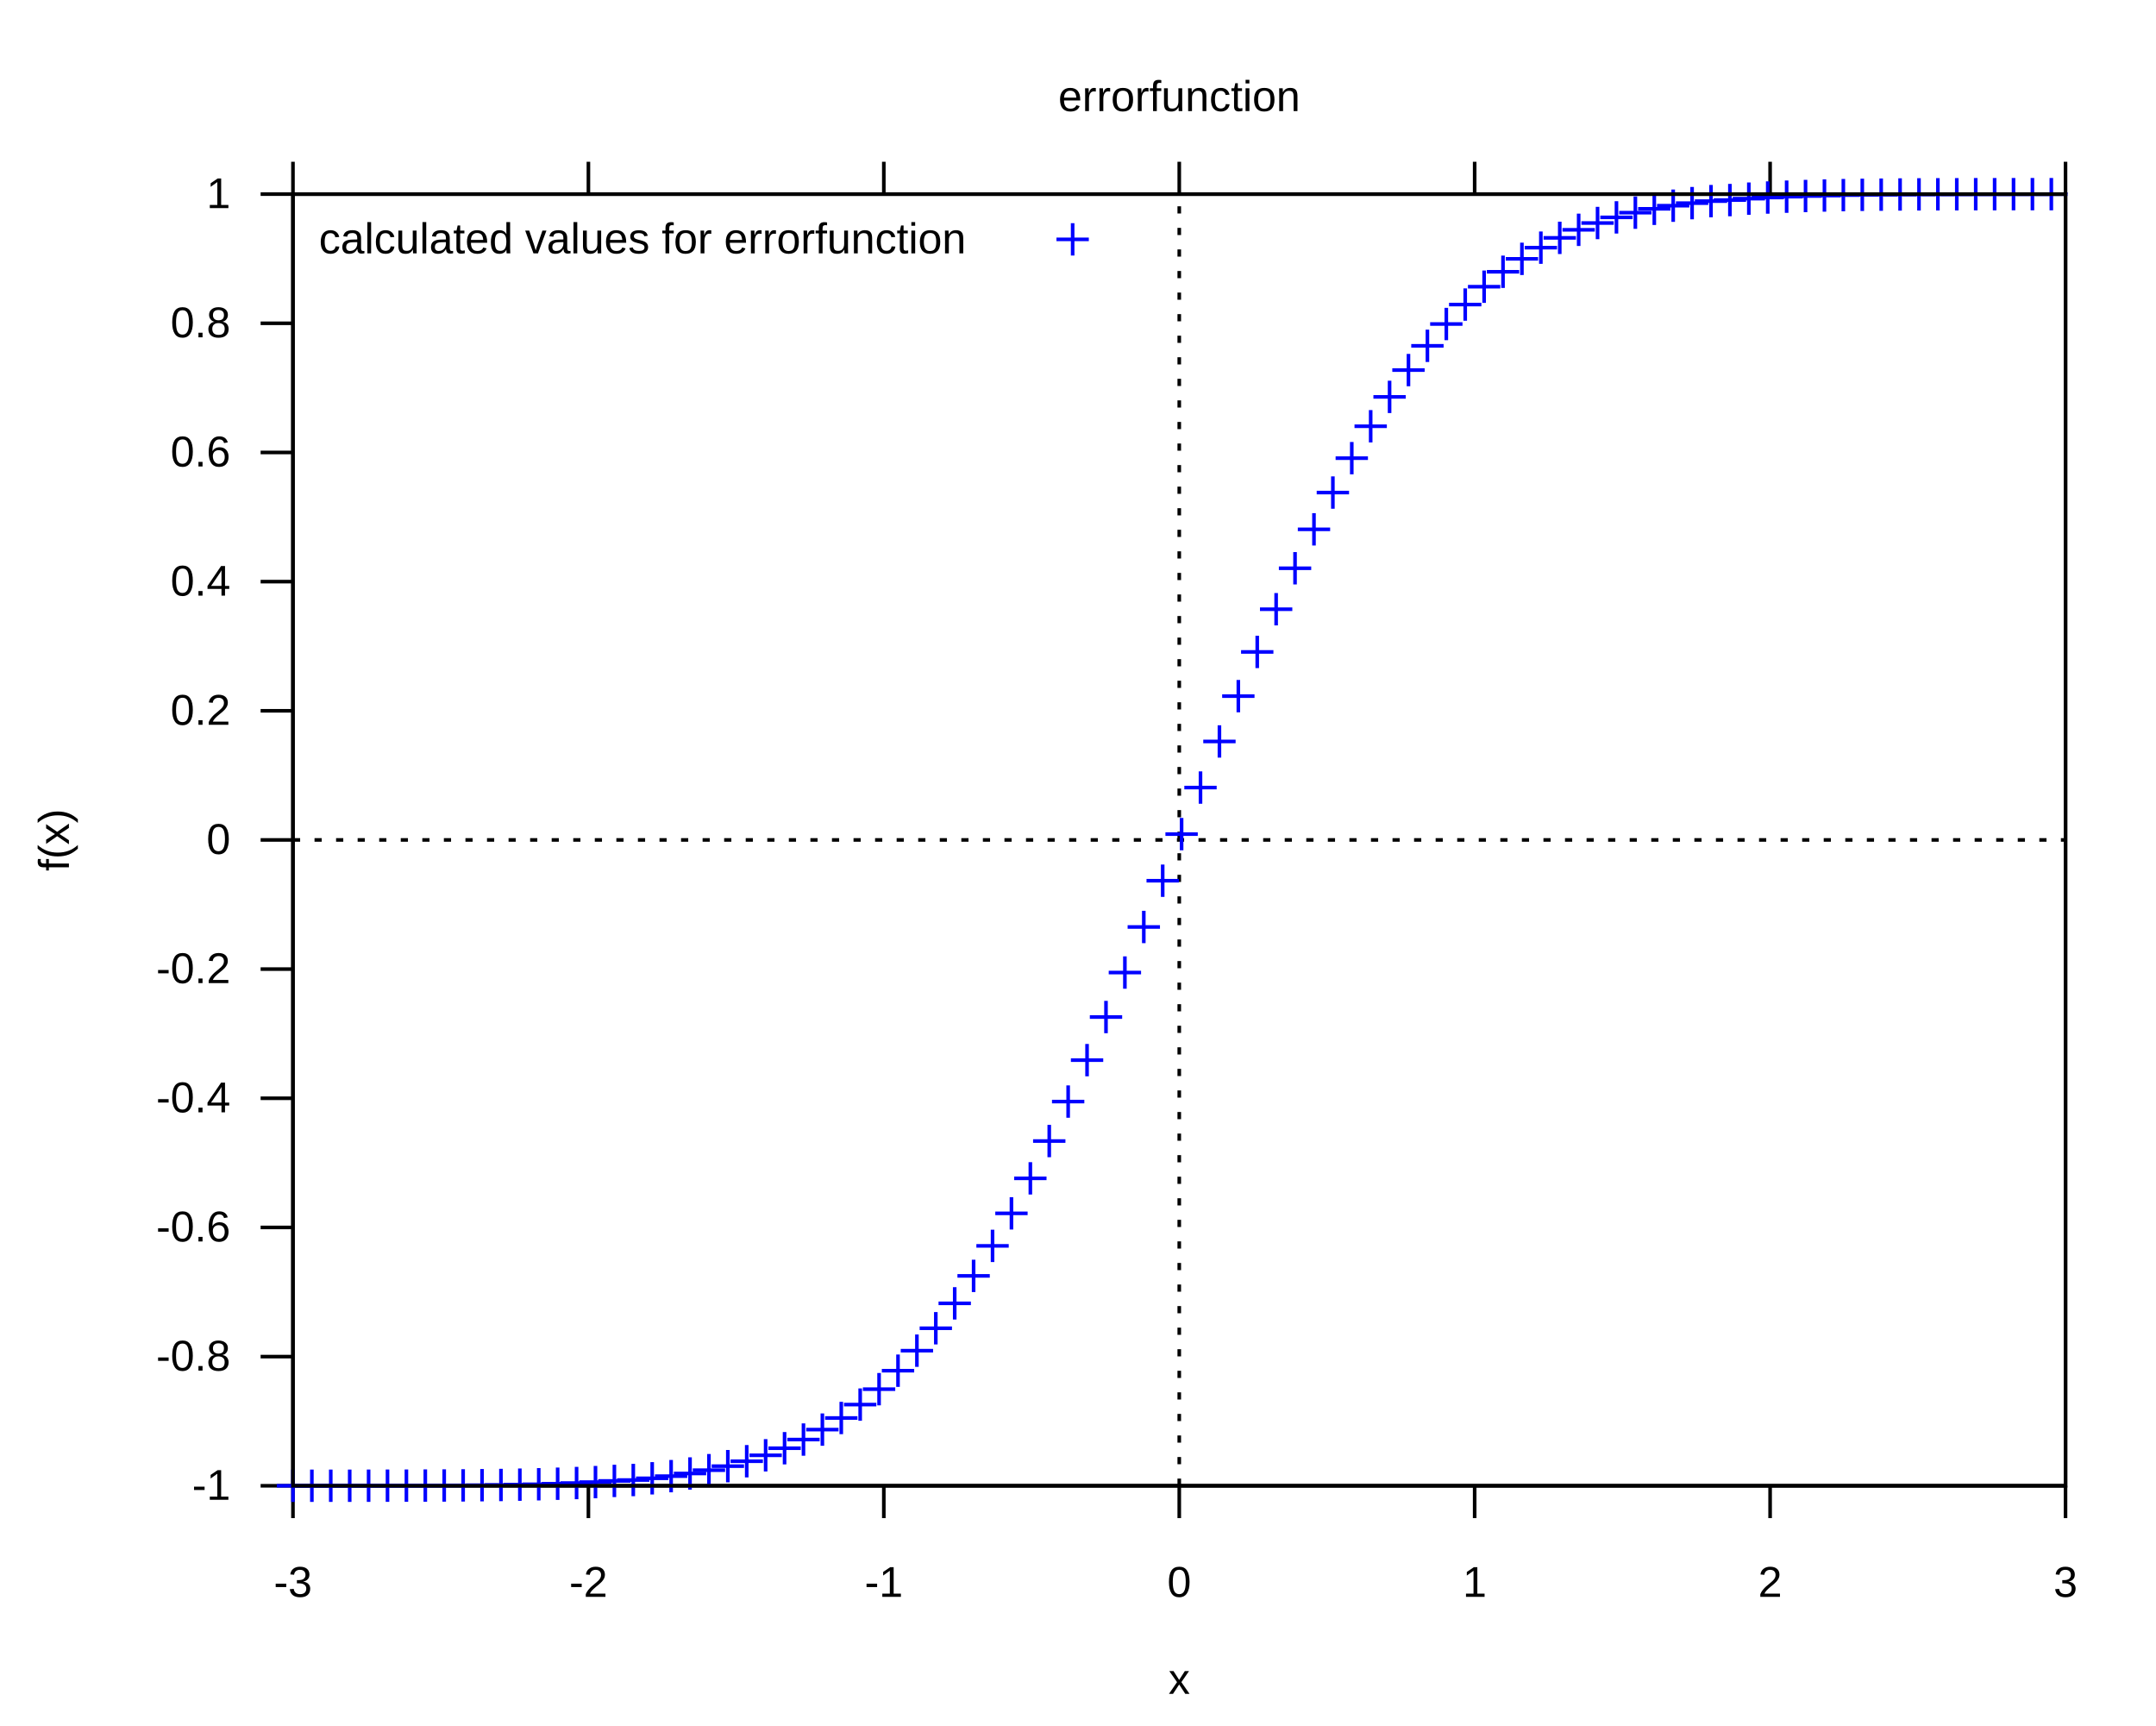
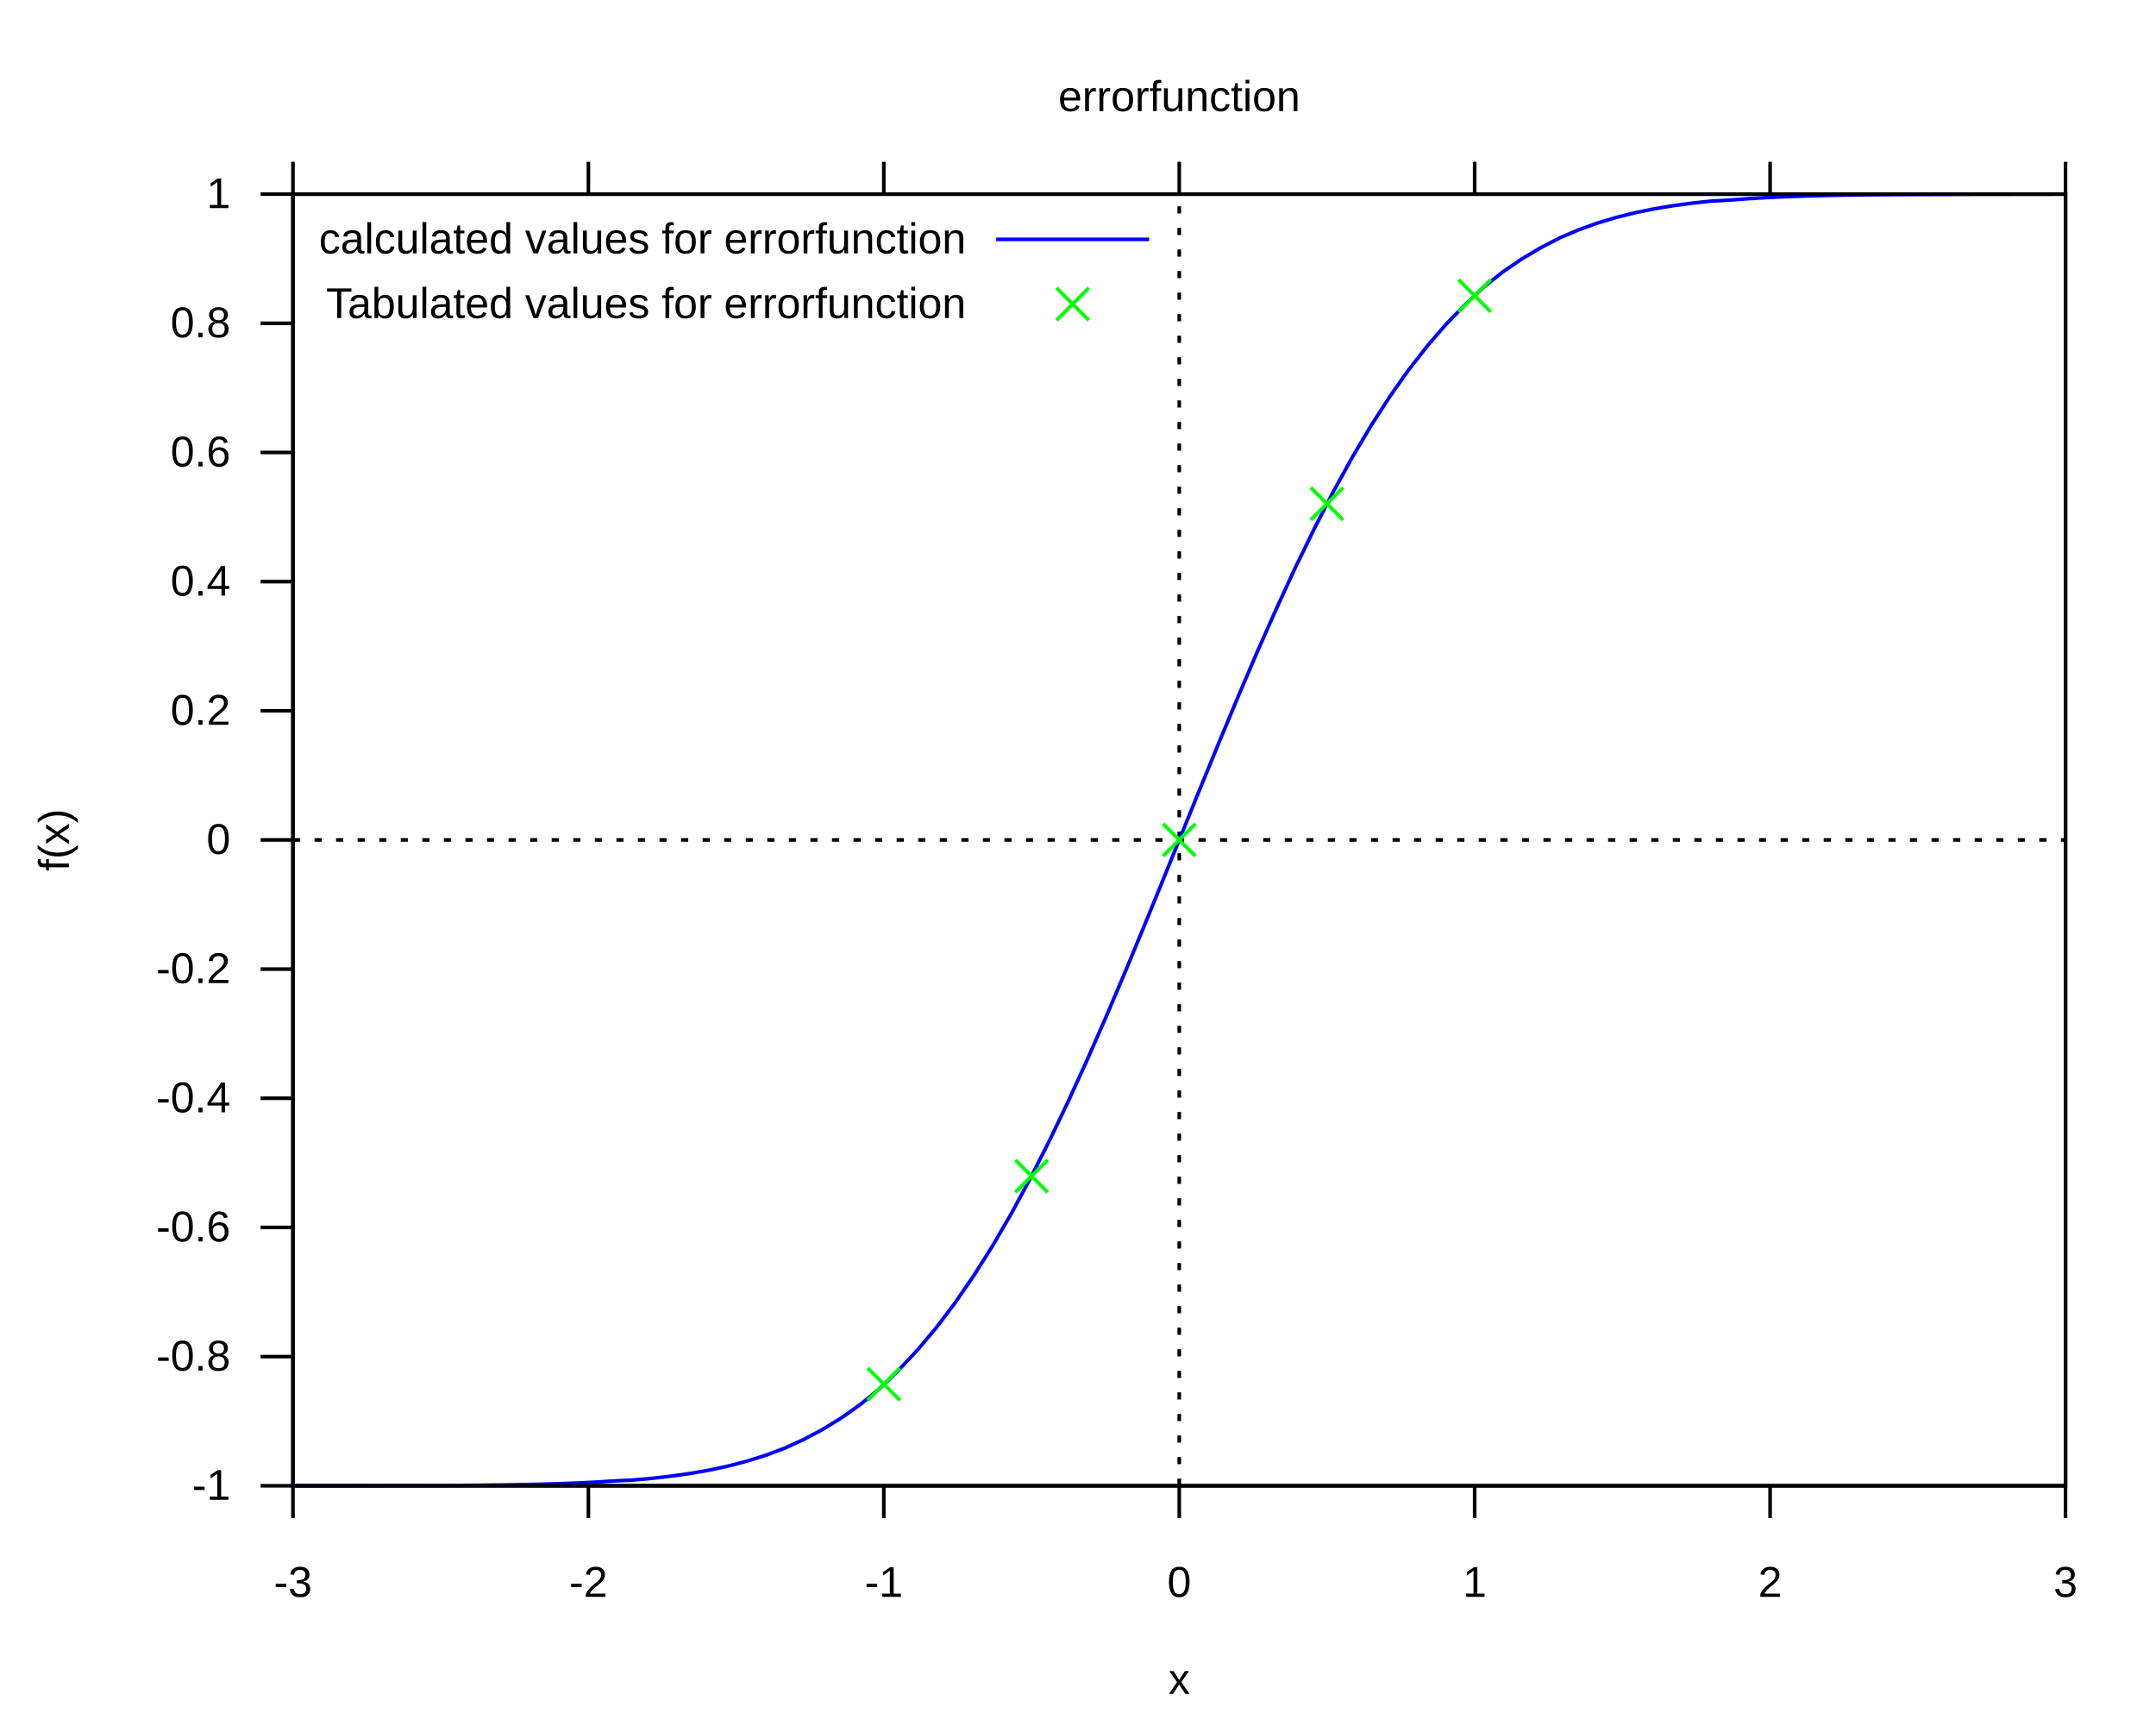
<svg xmlns="http://www.w3.org/2000/svg" xmlns:xlink="http://www.w3.org/1999/xlink" width="600" height="480" viewBox="0 0 600 480">
  <g id="gnuplot_canvas">
    <rect x="0" y="0" width="600" height="480" fill="none" />
    <defs>
      <circle id="gpDot" r="0.5" stroke-width="0.5" stroke="currentColor" />
      <path id="gpPt0" stroke-width="0.222" stroke="currentColor" d="M-1,0 h2 M0,-1 v2" />
      <path id="gpPt1" stroke-width="0.222" stroke="currentColor" d="M-1,-1 L1,1 M1,-1 L-1,1" />
      <path id="gpPt2" stroke-width="0.222" stroke="currentColor" d="M-1,0 L1,0 M0,-1 L0,1 M-1,-1 L1,1 M-1,1 L1,-1" />
      <rect id="gpPt3" stroke-width="0.222" stroke="currentColor" x="-1" y="-1" width="2" height="2" />
      <rect id="gpPt4" stroke-width="0.222" stroke="currentColor" fill="currentColor" x="-1" y="-1" width="2" height="2" />
      <circle id="gpPt5" stroke-width="0.222" stroke="currentColor" cx="0" cy="0" r="1" />
      <use xlink:href="#gpPt5" id="gpPt6" fill="currentColor" stroke="none" />
      <path id="gpPt7" stroke-width="0.222" stroke="currentColor" d="M0,-1.33 L-1.33,0.67 L1.33,0.67 z" />
      <use xlink:href="#gpPt7" id="gpPt8" fill="currentColor" stroke="none" />
      <use xlink:href="#gpPt7" id="gpPt9" stroke="currentColor" transform="rotate(180)" />
      <use xlink:href="#gpPt9" id="gpPt10" fill="currentColor" stroke="none" />
      <use xlink:href="#gpPt3" id="gpPt11" stroke="currentColor" transform="rotate(45)" />
      <use xlink:href="#gpPt11" id="gpPt12" fill="currentColor" stroke="none" />
      <path id="gpPt13" stroke-width="0.222" stroke="currentColor" d="M0,1.330 L1.265,0.411 L0.782,-1.067 L-0.782,-1.076 L-1.265,0.411 z" />
      <use xlink:href="#gpPt13" id="gpPt14" fill="currentColor" stroke="none" />
      <filter id="textbox" filterUnits="objectBoundingBox" x="0" y="0" height="1" width="1">
        <feFlood flood-color="white" flood-opacity="1" result="bgnd" />
        <feComposite in="SourceGraphic" in2="bgnd" operator="atop" />
      </filter>
      <filter id="greybox" filterUnits="objectBoundingBox" x="0" y="0" height="1" width="1">
        <feFlood flood-color="lightgrey" flood-opacity="1" result="grey" />
        <feComposite in="SourceGraphic" in2="grey" operator="atop" />
      </filter>
    </defs>
    <g fill="none" color="white" stroke="currentColor" stroke-width="1.00" stroke-linecap="butt" stroke-linejoin="miter">
</g>
    <g fill="none" color="black" stroke="currentColor" stroke-width="1.00" stroke-linecap="butt" stroke-linejoin="miter">
      <path stroke="black" d="M81.53,413.40 L72.53,413.40  " />
      <g transform="translate(64.14,417.30)" stroke="none" fill="black" font-family="Arial" font-size="12.00" text-anchor="end">
        <text>
          <tspan font-family="Arial">-1</tspan>
        </text>
      </g>
    </g>
    <g fill="none" color="black" stroke="currentColor" stroke-width="1.00" stroke-linecap="butt" stroke-linejoin="miter">
      <path stroke="black" d="M81.53,377.46 L72.53,377.46  " />
      <g transform="translate(64.14,381.36)" stroke="none" fill="black" font-family="Arial" font-size="12.00" text-anchor="end">
        <text>
          <tspan font-family="Arial">-0.8</tspan>
        </text>
      </g>
    </g>
    <g fill="none" color="black" stroke="currentColor" stroke-width="1.00" stroke-linecap="butt" stroke-linejoin="miter">
      <path stroke="black" d="M81.53,341.52 L72.53,341.52  " />
      <g transform="translate(64.14,345.42)" stroke="none" fill="black" font-family="Arial" font-size="12.00" text-anchor="end">
        <text>
          <tspan font-family="Arial">-0.6</tspan>
        </text>
      </g>
    </g>
    <g fill="none" color="black" stroke="currentColor" stroke-width="1.00" stroke-linecap="butt" stroke-linejoin="miter">
      <path stroke="black" d="M81.53,305.58 L72.53,305.58  " />
      <g transform="translate(64.14,309.48)" stroke="none" fill="black" font-family="Arial" font-size="12.00" text-anchor="end">
        <text>
          <tspan font-family="Arial">-0.4</tspan>
        </text>
      </g>
    </g>
    <g fill="none" color="black" stroke="currentColor" stroke-width="1.00" stroke-linecap="butt" stroke-linejoin="miter">
      <path stroke="black" d="M81.53,269.64 L72.53,269.64  " />
      <g transform="translate(64.14,273.54)" stroke="none" fill="black" font-family="Arial" font-size="12.00" text-anchor="end">
        <text>
          <tspan font-family="Arial">-0.2</tspan>
        </text>
      </g>
    </g>
    <g fill="none" color="black" stroke="currentColor" stroke-width="1.00" stroke-linecap="butt" stroke-linejoin="miter">
      <path stroke="black" d="M81.53,233.70 L72.53,233.70  " />
      <g transform="translate(64.14,237.60)" stroke="none" fill="black" font-family="Arial" font-size="12.00" text-anchor="end">
        <text>
          <tspan font-family="Arial"> 0</tspan>
        </text>
      </g>
    </g>
    <g fill="none" color="black" stroke="currentColor" stroke-width="1.00" stroke-linecap="butt" stroke-linejoin="miter">
      <path stroke="black" d="M81.53,197.77 L72.53,197.77  " />
      <g transform="translate(64.14,201.67)" stroke="none" fill="black" font-family="Arial" font-size="12.00" text-anchor="end">
        <text>
          <tspan font-family="Arial"> 0.2</tspan>
        </text>
      </g>
    </g>
    <g fill="none" color="black" stroke="currentColor" stroke-width="1.00" stroke-linecap="butt" stroke-linejoin="miter">
      <path stroke="black" d="M81.53,161.83 L72.53,161.83  " />
      <g transform="translate(64.14,165.73)" stroke="none" fill="black" font-family="Arial" font-size="12.00" text-anchor="end">
        <text>
          <tspan font-family="Arial"> 0.4</tspan>
        </text>
      </g>
    </g>
    <g fill="none" color="black" stroke="currentColor" stroke-width="1.00" stroke-linecap="butt" stroke-linejoin="miter">
      <path stroke="black" d="M81.53,125.89 L72.53,125.89  " />
      <g transform="translate(64.14,129.79)" stroke="none" fill="black" font-family="Arial" font-size="12.00" text-anchor="end">
        <text>
          <tspan font-family="Arial"> 0.6</tspan>
        </text>
      </g>
    </g>
    <g fill="none" color="black" stroke="currentColor" stroke-width="1.00" stroke-linecap="butt" stroke-linejoin="miter">
      <path stroke="black" d="M81.53,89.95 L72.53,89.95  " />
      <g transform="translate(64.14,93.85)" stroke="none" fill="black" font-family="Arial" font-size="12.00" text-anchor="end">
        <text>
          <tspan font-family="Arial"> 0.8</tspan>
        </text>
      </g>
    </g>
    <g fill="none" color="black" stroke="currentColor" stroke-width="1.00" stroke-linecap="butt" stroke-linejoin="miter">
      <path stroke="black" d="M81.53,54.01 L72.53,54.01  " />
      <g transform="translate(64.14,57.91)" stroke="none" fill="black" font-family="Arial" font-size="12.00" text-anchor="end">
        <text>
          <tspan font-family="Arial"> 1</tspan>
        </text>
      </g>
    </g>
    <g fill="none" color="black" stroke="currentColor" stroke-width="1.00" stroke-linecap="butt" stroke-linejoin="miter">
      <path stroke="black" d="M81.53,413.40 L81.53,422.40 M81.53,54.01 L81.53,45.01  " />
      <g transform="translate(81.53,444.30)" stroke="none" fill="black" font-family="Arial" font-size="12.00" text-anchor="middle">
        <text>
          <tspan font-family="Arial">-3</tspan>
        </text>
      </g>
    </g>
    <g fill="none" color="black" stroke="currentColor" stroke-width="1.00" stroke-linecap="butt" stroke-linejoin="miter">
      <path stroke="black" d="M163.75,413.40 L163.75,422.40 M163.75,54.01 L163.75,45.01  " />
      <g transform="translate(163.75,444.30)" stroke="none" fill="black" font-family="Arial" font-size="12.00" text-anchor="middle">
        <text>
          <tspan font-family="Arial">-2</tspan>
        </text>
      </g>
    </g>
    <g fill="none" color="black" stroke="currentColor" stroke-width="1.00" stroke-linecap="butt" stroke-linejoin="miter">
      <path stroke="black" d="M245.96,413.40 L245.96,422.40 M245.96,54.01 L245.96,45.01  " />
      <g transform="translate(245.96,444.30)" stroke="none" fill="black" font-family="Arial" font-size="12.00" text-anchor="middle">
        <text>
          <tspan font-family="Arial">-1</tspan>
        </text>
      </g>
    </g>
    <g fill="none" color="black" stroke="currentColor" stroke-width="1.00" stroke-linecap="butt" stroke-linejoin="miter">
      <path stroke="black" d="M328.18,413.40 L328.18,422.40 M328.18,54.01 L328.18,45.01  " />
      <g transform="translate(328.18,444.30)" stroke="none" fill="black" font-family="Arial" font-size="12.00" text-anchor="middle">
        <text>
          <tspan font-family="Arial"> 0</tspan>
        </text>
      </g>
    </g>
    <g fill="none" color="black" stroke="currentColor" stroke-width="1.00" stroke-linecap="butt" stroke-linejoin="miter">
      <path stroke="black" d="M410.39,413.40 L410.39,422.40 M410.39,54.01 L410.39,45.01  " />
      <g transform="translate(410.39,444.30)" stroke="none" fill="black" font-family="Arial" font-size="12.00" text-anchor="middle">
        <text>
          <tspan font-family="Arial"> 1</tspan>
        </text>
      </g>
    </g>
    <g fill="none" color="black" stroke="currentColor" stroke-width="1.00" stroke-linecap="butt" stroke-linejoin="miter">
      <path stroke="black" d="M492.61,413.40 L492.61,422.40 M492.61,54.01 L492.61,45.01  " />
      <g transform="translate(492.61,444.30)" stroke="none" fill="black" font-family="Arial" font-size="12.00" text-anchor="middle">
        <text>
          <tspan font-family="Arial"> 2</tspan>
        </text>
      </g>
    </g>
    <g fill="none" color="black" stroke="currentColor" stroke-width="1.00" stroke-linecap="butt" stroke-linejoin="miter">
      <path stroke="black" d="M574.82,413.40 L574.82,422.40 M574.82,54.01 L574.82,45.01  " />
      <g transform="translate(574.82,444.30)" stroke="none" fill="black" font-family="Arial" font-size="12.00" text-anchor="middle">
        <text>
          <tspan font-family="Arial"> 3</tspan>
        </text>
      </g>
    </g>
    <g fill="none" color="black" stroke="currentColor" stroke-width="1.00" stroke-linecap="butt" stroke-linejoin="miter">
</g>
    <g fill="none" color="gray" stroke="currentColor" stroke-width="1.00" stroke-linecap="butt" stroke-linejoin="miter">
      <path stroke="black" stroke-dasharray="2,4" d="M81.53,233.70 L574.82,233.70  " />
    </g>
    <g fill="none" color="gray" stroke="currentColor" stroke-width="1.00" stroke-linecap="butt" stroke-linejoin="miter">
      <path stroke="black" stroke-dasharray="2,4" d="M328.18,413.40 L328.18,54.01  " />
    </g>
    <g fill="none" color="black" stroke="currentColor" stroke-width="1.00" stroke-linecap="butt" stroke-linejoin="miter">
      <path stroke="black" d="M81.53,54.01 L81.53,413.40 L574.82,413.40 L574.82,54.01 L81.53,54.01 Z  " />
    </g>
    <g fill="none" color="black" stroke="currentColor" stroke-width="1.00" stroke-linecap="butt" stroke-linejoin="miter">
      <g transform="translate(19.18,233.71) rotate(270)" stroke="none" fill="black" font-family="Arial" font-size="12.00" text-anchor="middle">
        <text>
          <tspan font-family="Arial">f(x)</tspan>
        </text>
      </g>
    </g>
    <g fill="none" color="black" stroke="currentColor" stroke-width="1.00" stroke-linecap="butt" stroke-linejoin="miter">
      <g transform="translate(328.17,471.30)" stroke="none" fill="black" font-family="Arial" font-size="12.00" text-anchor="middle">
        <text>
          <tspan font-family="Arial">x</tspan>
        </text>
      </g>
    </g>
    <g fill="none" color="black" stroke="currentColor" stroke-width="1.00" stroke-linecap="butt" stroke-linejoin="miter">
</g>
    <g id="gnuplot_plot_1">
      <g fill="none" color="black" stroke="currentColor" stroke-width="1.00" stroke-linecap="butt" stroke-linejoin="miter">
        <g transform="translate(268.84,70.50)" stroke="none" fill="black" font-family="Arial" font-size="12.00" text-anchor="end">
          <text>
            <tspan font-family="Arial">calculated values for errorfunction</tspan>
          </text>
        </g>
      </g>
      <g fill="none" color="black" stroke="currentColor" stroke-width="1.00" stroke-linecap="butt" stroke-linejoin="miter">
-         <use xlink:href="#gpPt0" transform="translate(81.53,413.40) scale(4.50)" color="rgb(  0,   0, 255)" />
-         <use xlink:href="#gpPt0" transform="translate(86.79,413.39) scale(4.50)" color="rgb(  0,   0, 255)" />
-         <use xlink:href="#gpPt0" transform="translate(92.05,413.39) scale(4.50)" color="rgb(  0,   0, 255)" />
-         <use xlink:href="#gpPt0" transform="translate(97.32,413.39) scale(4.50)" color="rgb(  0,   0, 255)" />
-         <use xlink:href="#gpPt0" transform="translate(102.58,413.38) scale(4.50)" color="rgb(  0,   0, 255)" />
-         <use xlink:href="#gpPt0" transform="translate(107.84,413.37) scale(4.50)" color="rgb(  0,   0, 255)" />
-         <use xlink:href="#gpPt0" transform="translate(113.10,413.36) scale(4.50)" color="rgb(  0,   0, 255)" />
-         <use xlink:href="#gpPt0" transform="translate(118.36,413.34) scale(4.50)" color="rgb(  0,   0, 255)" />
-         <use xlink:href="#gpPt0" transform="translate(123.62,413.32) scale(4.50)" color="rgb(  0,   0, 255)" />
-         <use xlink:href="#gpPt0" transform="translate(128.89,413.29) scale(4.50)" color="rgb(  0,   0, 255)" />
-         <use xlink:href="#gpPt0" transform="translate(134.15,413.24) scale(4.50)" color="rgb(  0,   0, 255)" />
-         <use xlink:href="#gpPt0" transform="translate(139.41,413.18) scale(4.50)" color="rgb(  0,   0, 255)" />
-         <use xlink:href="#gpPt0" transform="translate(144.67,413.09) scale(4.50)" color="rgb(  0,   0, 255)" />
-         <use xlink:href="#gpPt0" transform="translate(149.93,412.98) scale(4.50)" color="rgb(  0,   0, 255)" />
-         <use xlink:href="#gpPt0" transform="translate(155.19,412.83) scale(4.50)" color="rgb(  0,   0, 255)" />
-         <use xlink:href="#gpPt0" transform="translate(160.46,412.64) scale(4.50)" color="rgb(  0,   0, 255)" />
-         <use xlink:href="#gpPt0" transform="translate(165.72,412.38) scale(4.50)" color="rgb(  0,   0, 255)" />
-         <use xlink:href="#gpPt0" transform="translate(170.98,412.05) scale(4.50)" color="rgb(  0,   0, 255)" />
-         <use xlink:href="#gpPt0" transform="translate(176.24,411.80) scale(4.50)" color="rgb(  0,   0, 255)" />
-         <use xlink:href="#gpPt0" transform="translate(181.50,411.32) scale(4.50)" color="rgb(  0,   0, 255)" />
-         <use xlink:href="#gpPt0" transform="translate(186.77,410.72) scale(4.50)" color="rgb(  0,   0, 255)" />
-         <use xlink:href="#gpPt0" transform="translate(192.03,409.98) scale(4.50)" color="rgb(  0,   0, 255)" />
-         <use xlink:href="#gpPt0" transform="translate(197.29,409.06) scale(4.50)" color="rgb(  0,   0, 255)" />
-         <use xlink:href="#gpPt0" transform="translate(202.55,407.94) scale(4.50)" color="rgb(  0,   0, 255)" />
-         <use xlink:href="#gpPt0" transform="translate(207.81,406.57) scale(4.50)" color="rgb(  0,   0, 255)" />
-         <use xlink:href="#gpPt0" transform="translate(213.07,404.92) scale(4.50)" color="rgb(  0,   0, 255)" />
-         <use xlink:href="#gpPt0" transform="translate(218.34,402.95) scale(4.50)" color="rgb(  0,   0, 255)" />
-         <use xlink:href="#gpPt0" transform="translate(223.60,400.54) scale(4.50)" color="rgb(  0,   0, 255)" />
-         <use xlink:href="#gpPt0" transform="translate(228.86,397.77) scale(4.50)" color="rgb(  0,   0, 255)" />
-         <use xlink:href="#gpPt0" transform="translate(234.12,394.54) scale(4.50)" color="rgb(  0,   0, 255)" />
-         <use xlink:href="#gpPt0" transform="translate(239.38,390.81) scale(4.50)" color="rgb(  0,   0, 255)" />
-         <use xlink:href="#gpPt0" transform="translate(244.64,386.52) scale(4.50)" color="rgb(  0,   0, 255)" />
-         <use xlink:href="#gpPt0" transform="translate(249.91,381.38) scale(4.50)" color="rgb(  0,   0, 255)" />
-         <use xlink:href="#gpPt0" transform="translate(255.17,375.81) scale(4.50)" color="rgb(  0,   0, 255)" />
-         <use xlink:href="#gpPt0" transform="translate(260.43,369.57) scale(4.50)" color="rgb(  0,   0, 255)" />
-         <use xlink:href="#gpPt0" transform="translate(265.69,362.64) scale(4.50)" color="rgb(  0,   0, 255)" />
-         <use xlink:href="#gpPt0" transform="translate(270.95,355.00) scale(4.50)" color="rgb(  0,   0, 255)" />
-         <use xlink:href="#gpPt0" transform="translate(276.22,346.65) scale(4.50)" color="rgb(  0,   0, 255)" />
-         <use xlink:href="#gpPt0" transform="translate(281.48,337.60) scale(4.50)" color="rgb(  0,   0, 255)" />
-         <use xlink:href="#gpPt0" transform="translate(286.74,327.86) scale(4.50)" color="rgb(  0,   0, 255)" />
-         <use xlink:href="#gpPt0" transform="translate(292.00,317.48) scale(4.50)" color="rgb(  0,   0, 255)" />
-         <use xlink:href="#gpPt0" transform="translate(297.26,306.50) scale(4.50)" color="rgb(  0,   0, 255)" />
-         <use xlink:href="#gpPt0" transform="translate(302.52,294.97) scale(4.50)" color="rgb(  0,   0, 255)" />
-         <use xlink:href="#gpPt0" transform="translate(307.79,282.98) scale(4.50)" color="rgb(  0,   0, 255)" />
-         <use xlink:href="#gpPt0" transform="translate(313.05,270.60) scale(4.50)" color="rgb(  0,   0, 255)" />
-         <use xlink:href="#gpPt0" transform="translate(318.31,257.92) scale(4.50)" color="rgb(  0,   0, 255)" />
-         <use xlink:href="#gpPt0" transform="translate(323.57,245.05) scale(4.50)" color="rgb(  0,   0, 255)" />
-         <use xlink:href="#gpPt0" transform="translate(328.83,232.08) scale(4.50)" color="rgb(  0,   0, 255)" />
-         <use xlink:href="#gpPt0" transform="translate(334.09,219.13) scale(4.50)" color="rgb(  0,   0, 255)" />
-         <use xlink:href="#gpPt0" transform="translate(339.36,206.30) scale(4.50)" color="rgb(  0,   0, 255)" />
-         <use xlink:href="#gpPt0" transform="translate(344.62,193.69) scale(4.50)" color="rgb(  0,   0, 255)" />
-         <use xlink:href="#gpPt0" transform="translate(349.88,181.39) scale(4.50)" color="rgb(  0,   0, 255)" />
-         <use xlink:href="#gpPt0" transform="translate(355.14,169.51) scale(4.50)" color="rgb(  0,   0, 255)" />
-         <use xlink:href="#gpPt0" transform="translate(360.40,158.11) scale(4.50)" color="rgb(  0,   0, 255)" />
-         <use xlink:href="#gpPt0" transform="translate(365.67,147.28) scale(4.50)" color="rgb(  0,   0, 255)" />
-         <use xlink:href="#gpPt0" transform="translate(370.93,137.05) scale(4.50)" color="rgb(  0,   0, 255)" />
-         <use xlink:href="#gpPt0" transform="translate(376.19,127.48) scale(4.50)" color="rgb(  0,   0, 255)" />
-         <use xlink:href="#gpPt0" transform="translate(381.45,118.60) scale(4.50)" color="rgb(  0,   0, 255)" />
-         <use xlink:href="#gpPt0" transform="translate(386.71,110.43) scale(4.50)" color="rgb(  0,   0, 255)" />
-         <use xlink:href="#gpPt0" transform="translate(391.97,102.97) scale(4.50)" color="rgb(  0,   0, 255)" />
-         <use xlink:href="#gpPt0" transform="translate(397.24,96.22) scale(4.50)" color="rgb(  0,   0, 255)" />
-         <use xlink:href="#gpPt0" transform="translate(402.50,90.15) scale(4.50)" color="rgb(  0,   0, 255)" />
-         <use xlink:href="#gpPt0" transform="translate(407.76,84.74) scale(4.50)" color="rgb(  0,   0, 255)" />
-         <use xlink:href="#gpPt0" transform="translate(413.02,79.77) scale(4.50)" color="rgb(  0,   0, 255)" />
-         <use xlink:href="#gpPt0" transform="translate(418.28,75.62) scale(4.50)" color="rgb(  0,   0, 255)" />
-         <use xlink:href="#gpPt0" transform="translate(423.54,72.02) scale(4.50)" color="rgb(  0,   0, 255)" />
-         <use xlink:href="#gpPt0" transform="translate(428.81,68.91) scale(4.50)" color="rgb(  0,   0, 255)" />
-         <use xlink:href="#gpPt0" transform="translate(434.07,66.18) scale(4.50)" color="rgb(  0,   0, 255)" />
-         <use xlink:href="#gpPt0" transform="translate(439.33,63.94) scale(4.50)" color="rgb(  0,   0, 255)" />
-         <use xlink:href="#gpPt0" transform="translate(444.59,62.05) scale(4.50)" color="rgb(  0,   0, 255)" />
-         <use xlink:href="#gpPt0" transform="translate(449.85,60.48) scale(4.50)" color="rgb(  0,   0, 255)" />
-         <use xlink:href="#gpPt0" transform="translate(455.11,59.17) scale(4.50)" color="rgb(  0,   0, 255)" />
-         <use xlink:href="#gpPt0" transform="translate(460.38,58.10) scale(4.50)" color="rgb(  0,   0, 255)" />
-         <use xlink:href="#gpPt0" transform="translate(465.64,57.23) scale(4.50)" color="rgb(  0,   0, 255)" />
-         <use xlink:href="#gpPt0" transform="translate(470.90,56.52) scale(4.50)" color="rgb(  0,   0, 255)" />
-         <use xlink:href="#gpPt0" transform="translate(476.16,55.96) scale(4.50)" color="rgb(  0,   0, 255)" />
-         <use xlink:href="#gpPt0" transform="translate(481.42,55.67) scale(4.50)" color="rgb(  0,   0, 255)" />
-         <use xlink:href="#gpPt0" transform="translate(486.69,55.27) scale(4.50)" color="rgb(  0,   0, 255)" />
-         <use xlink:href="#gpPt0" transform="translate(491.95,54.96) scale(4.50)" color="rgb(  0,   0, 255)" />
-         <use xlink:href="#gpPt0" transform="translate(497.21,54.72) scale(4.50)" color="rgb(  0,   0, 255)" />
-         <use xlink:href="#gpPt0" transform="translate(502.47,54.54) scale(4.50)" color="rgb(  0,   0, 255)" />
-         <use xlink:href="#gpPt0" transform="translate(507.73,54.40) scale(4.50)" color="rgb(  0,   0, 255)" />
-         <use xlink:href="#gpPt0" transform="translate(512.99,54.29) scale(4.50)" color="rgb(  0,   0, 255)" />
-         <use xlink:href="#gpPt0" transform="translate(518.26,54.21) scale(4.50)" color="rgb(  0,   0, 255)" />
-         <use xlink:href="#gpPt0" transform="translate(523.52,54.16) scale(4.50)" color="rgb(  0,   0, 255)" />
-         <use xlink:href="#gpPt0" transform="translate(528.78,54.11) scale(4.50)" color="rgb(  0,   0, 255)" />
-         <use xlink:href="#gpPt0" transform="translate(534.04,54.08) scale(4.50)" color="rgb(  0,   0, 255)" />
-         <use xlink:href="#gpPt0" transform="translate(539.30,54.06) scale(4.50)" color="rgb(  0,   0, 255)" />
-         <use xlink:href="#gpPt0" transform="translate(544.56,54.05) scale(4.50)" color="rgb(  0,   0, 255)" />
-         <use xlink:href="#gpPt0" transform="translate(549.83,54.03) scale(4.50)" color="rgb(  0,   0, 255)" />
-         <use xlink:href="#gpPt0" transform="translate(555.09,54.03) scale(4.50)" color="rgb(  0,   0, 255)" />
-         <use xlink:href="#gpPt0" transform="translate(560.35,54.02) scale(4.50)" color="rgb(  0,   0, 255)" />
-         <use xlink:href="#gpPt0" transform="translate(565.61,54.02) scale(4.50)" color="rgb(  0,   0, 255)" />
-         <use xlink:href="#gpPt0" transform="translate(570.87,54.02) scale(4.50)" color="rgb(  0,   0, 255)" />
-         <use xlink:href="#gpPt0" transform="translate(298.51,66.60) scale(4.50)" color="rgb(  0,   0, 255)" />
-       </g>
-     </g>
-     <g fill="none" color="white" stroke="rgb(  0,   0, 255)" stroke-width="2.00" stroke-linecap="butt" stroke-linejoin="miter">
+         <path stroke="rgb(  0,   0, 255)" d="M277.23,66.60 L319.79,66.60 M81.53,413.40 L86.79,413.39 L92.05,413.39 L97.32,413.39 L102.58,413.38 L107.84,413.37   L113.10,413.36 L118.36,413.34 L123.62,413.32 L128.89,413.29 L134.15,413.24 L139.41,413.18 L144.67,413.09 L149.93,412.98   L155.19,412.83 L160.46,412.64 L165.72,412.38 L170.98,412.05 L176.24,411.80 L181.50,411.32 L186.77,410.72 L192.03,409.98   L197.29,409.06 L202.55,407.94 L207.81,406.57 L213.07,404.92 L218.34,402.95 L223.60,400.54 L228.86,397.77 L234.12,394.54   L239.38,390.81 L244.64,386.52 L249.91,381.38 L255.17,375.81 L260.43,369.57 L265.69,362.64 L270.95,355.00 L276.22,346.65   L281.48,337.60 L286.74,327.86 L292.00,317.48 L297.26,306.50 L302.52,294.97 L307.79,282.98 L313.05,270.60 L318.31,257.92   L323.57,245.05 L328.83,232.08 L334.09,219.13 L339.36,206.30 L344.62,193.69 L349.88,181.39 L355.14,169.51 L360.40,158.11   L365.67,147.28 L370.93,137.05 L376.19,127.48 L381.45,118.60 L386.71,110.43 L391.97,102.97 L397.24,96.22 L402.50,90.15   L407.76,84.74 L413.02,79.77 L418.28,75.62 L423.54,72.02 L428.81,68.91 L434.07,66.18 L439.33,63.94 L444.59,62.05   L449.85,60.48 L455.11,59.17 L460.38,58.10 L465.64,57.23 L470.90,56.52 L476.16,55.96 L481.42,55.67 L486.69,55.27   L491.95,54.96 L497.21,54.72 L502.47,54.54 L507.73,54.40 L512.99,54.29 L518.26,54.21 L523.52,54.16 L528.78,54.11   L534.04,54.08 L539.30,54.06 L544.56,54.05 L549.83,54.03 L555.09,54.03 L560.35,54.02 L565.61,54.02 L570.87,54.02    " />
+       </g>
+     </g>
+     <g id="gnuplot_plot_2">
+       <g fill="none" color="black" stroke="currentColor" stroke-width="1.00" stroke-linecap="butt" stroke-linejoin="miter">
+         <g transform="translate(268.84,88.50)" stroke="none" fill="black" font-family="Arial" font-size="12.00" text-anchor="end">
+           <text>
+             <tspan font-family="Arial">Tabulated values for errorfunction</tspan>
+           </text>
+         </g>
+       </g>
+       <g fill="none" color="black" stroke="currentColor" stroke-width="1.00" stroke-linecap="butt" stroke-linejoin="miter">
+         <use xlink:href="#gpPt1" transform="translate(245.96,385.13) scale(4.50)" color="rgb(  0, 255,   0)" />
+         <use xlink:href="#gpPt1" transform="translate(287.07,327.24) scale(4.50)" color="rgb(  0, 255,   0)" />
+         <use xlink:href="#gpPt1" transform="translate(328.18,233.70) scale(4.50)" color="rgb(  0, 255,   0)" />
+         <use xlink:href="#gpPt1" transform="translate(369.28,140.17) scale(4.50)" color="rgb(  0, 255,   0)" />
+         <use xlink:href="#gpPt1" transform="translate(410.39,82.28) scale(4.50)" color="rgb(  0, 255,   0)" />
+         <use xlink:href="#gpPt1" transform="translate(298.51,84.60) scale(4.50)" color="rgb(  0, 255,   0)" />
+       </g>
+     </g>
+     <g fill="none" color="white" stroke="rgb(  0, 255,   0)" stroke-width="2.00" stroke-linecap="butt" stroke-linejoin="miter">
</g>
    <g fill="none" color="black" stroke="currentColor" stroke-width="2.00" stroke-linecap="butt" stroke-linejoin="miter">
</g>
    <g fill="none" color="black" stroke="black" stroke-width="1.00" stroke-linecap="butt" stroke-linejoin="miter">
</g>
    <g fill="none" color="black" stroke="currentColor" stroke-width="1.00" stroke-linecap="butt" stroke-linejoin="miter">
      <path stroke="black" d="M81.53,54.01 L81.53,413.40 L574.82,413.40 L574.82,54.01 L81.53,54.01 Z  " />
    </g>
    <g fill="none" color="black" stroke="currentColor" stroke-width="1.00" stroke-linecap="butt" stroke-linejoin="miter">
      <g transform="translate(328.17,30.91)" stroke="none" fill="black" font-family="Arial" font-size="12.00" text-anchor="middle">
        <text>
          <tspan font-family="Arial">errorfunction</tspan>
        </text>
      </g>
    </g>
    <g fill="none" color="black" stroke="currentColor" stroke-width="1.00" stroke-linecap="butt" stroke-linejoin="miter">
</g>
  </g>
</svg>
